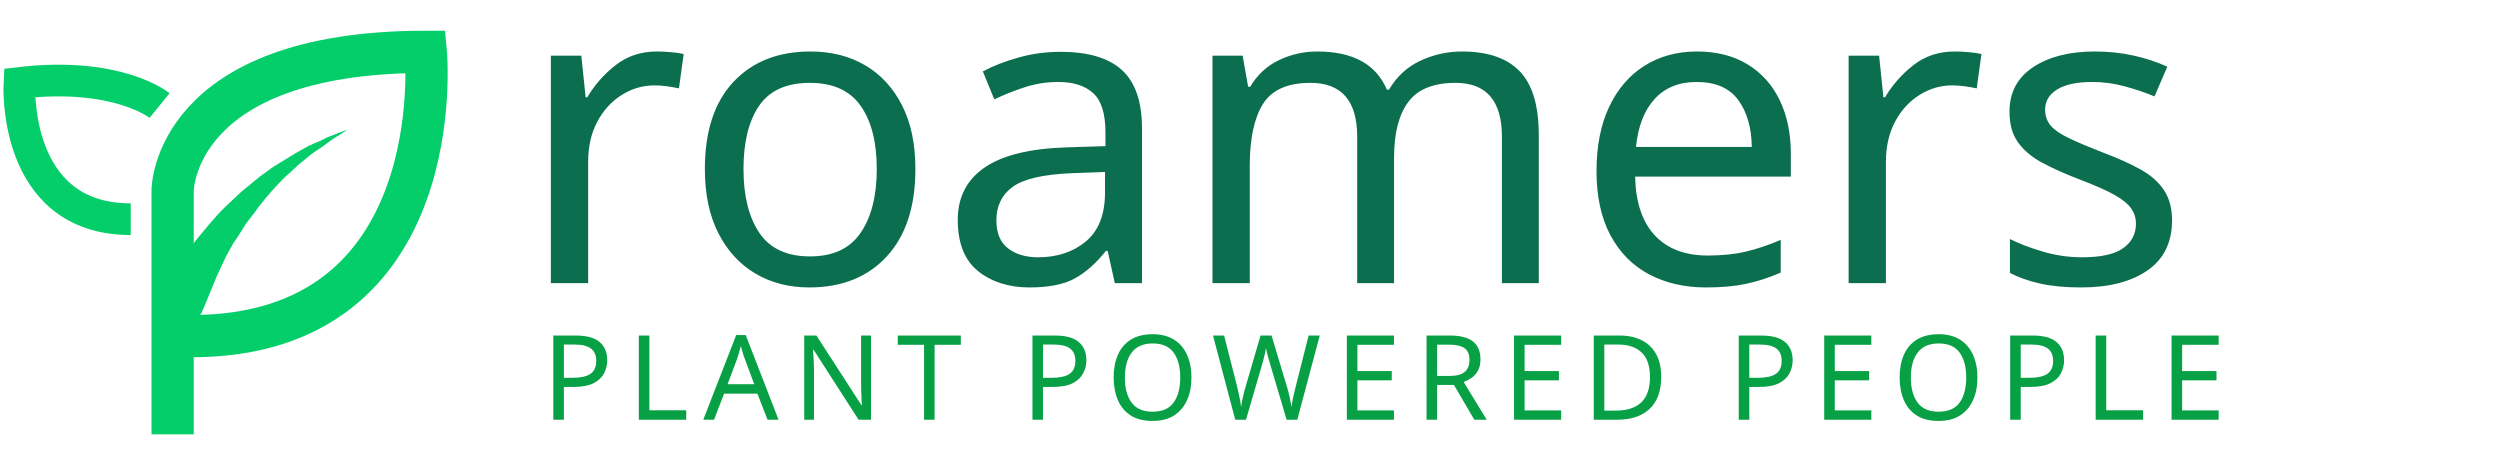
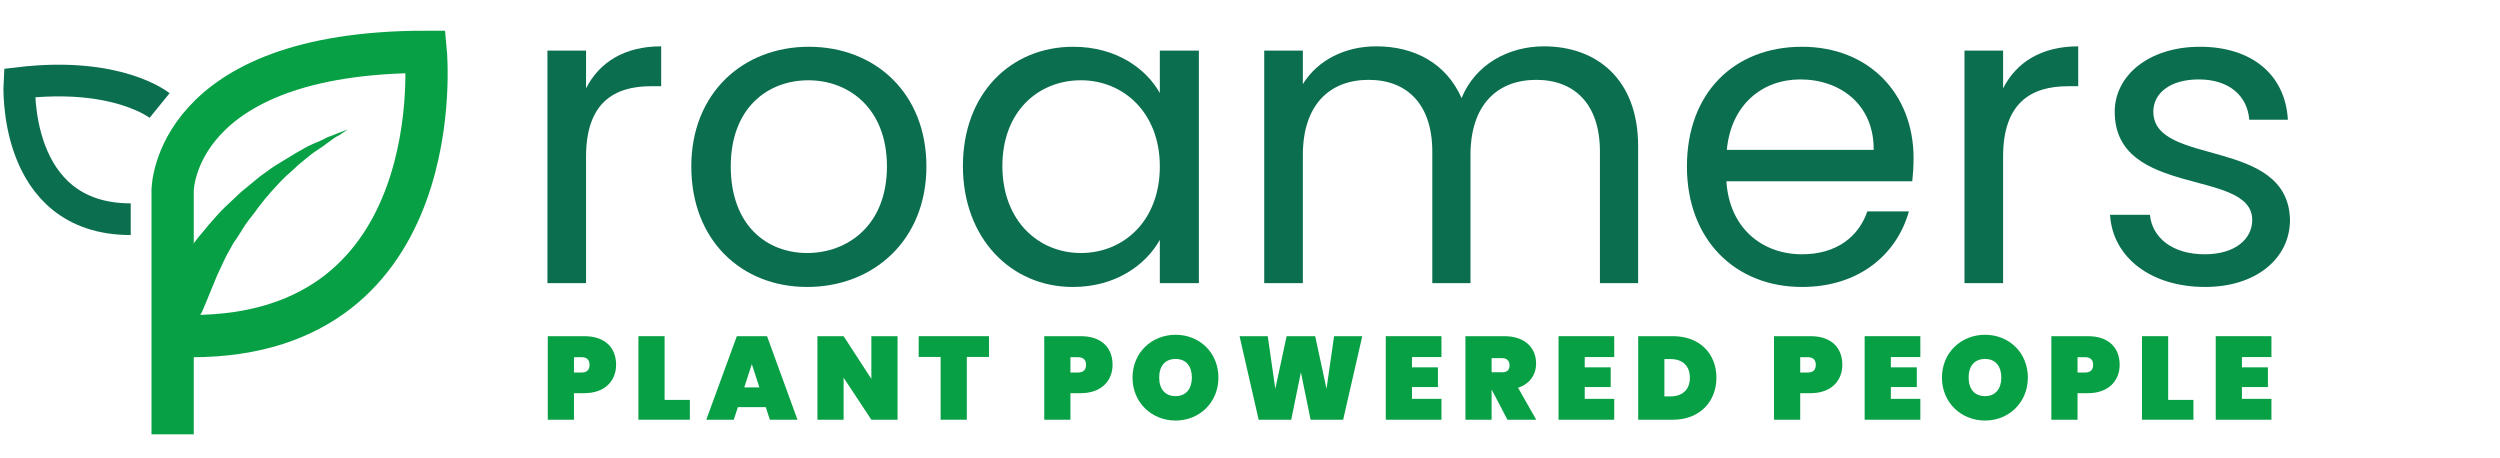
<svg xmlns="http://www.w3.org/2000/svg" version="1.1" id="Layer_1" x="0px" y="0px" width="354.949px" height="65px" viewBox="0 0 354.949 65" enable-background="new 0 0 354.949 65" xml:space="preserve">
  <path stroke="#03CE6A" stroke-width="6.653" stroke-miterlimit="10" d="M97.518,139.009" />
-   <path fill="none" stroke="#03CE6A" stroke-width="6" stroke-miterlimit="10" d="M24.509,61.669V27.044c0,0,0-19.685,35.943-19.685  c0,0,3.762,40.364-33.283,40.364" />
+   <path fill="none" stroke="#08A045" stroke-width="6" stroke-miterlimit="10" d="M24.509,61.669V27.044c0,0,0-19.685,35.943-19.685  c0,0,3.762,40.364-33.283,40.364" />
  <g>
-     <path fill="#03CE6A" d="M23.137,40.924c0,0,0.349-0.433,0.816-1.198s1.282-1.951,2.2-3.361c0.463-0.645,1.038-1.407,1.613-2.168   s1.269-1.507,1.954-2.374c0.682-0.758,1.38-1.612,2.17-2.367c0.802-0.755,1.592-1.498,2.394-2.252   c0.91-0.751,1.697-1.387,2.607-2.138c0.906-0.632,1.693-1.279,2.596-1.803s1.686-1.051,2.589-1.575   c0.792-0.419,1.575-0.947,2.364-1.258c0.789-0.312,1.457-0.615,2.018-0.933c0.557-0.199,1.115-0.409,1.565-0.611   c0.896-0.308,1.346-0.51,1.346-0.51s-0.453,0.322-1.249,0.849c-0.45,0.202-0.903,0.524-1.467,0.95s-1.129,0.852-1.813,1.275   c-0.672,0.423-1.363,1.061-2.038,1.592s-1.37,1.289-2.156,1.924c-0.679,0.639-1.373,1.396-2.056,2.155   c-0.682,0.758-1.38,1.612-1.954,2.374c-0.578,0.869-1.272,1.615-1.85,2.485c-0.578,0.869-1.048,1.742-1.622,2.492   c-0.47,0.873-0.937,1.626-1.296,2.394s-0.706,1.525-1.065,2.293c-0.595,1.42-1.075,2.628-1.437,3.492   c-0.362,0.876-0.595,1.42-0.595,1.42c-0.713,1.752-2.616,2.461-4.369,1.748c-1.752-0.713-2.461-2.616-1.748-4.369   C22.896,41.36,22.903,41.145,23.137,40.924L23.137,40.924z" />
+     <path fill="#08A045" d="M23.137,40.924c0,0,0.349-0.433,0.816-1.198s1.282-1.951,2.2-3.361c0.463-0.645,1.038-1.407,1.613-2.168   s1.269-1.507,1.954-2.374c0.682-0.758,1.38-1.612,2.17-2.367c0.802-0.755,1.592-1.498,2.394-2.252   c0.91-0.751,1.697-1.387,2.607-2.138c0.906-0.632,1.693-1.279,2.596-1.803s1.686-1.051,2.589-1.575   c0.792-0.419,1.575-0.947,2.364-1.258c0.789-0.312,1.457-0.615,2.018-0.933c0.557-0.199,1.115-0.409,1.565-0.611   c0.896-0.308,1.346-0.51,1.346-0.51s-0.453,0.322-1.249,0.849c-0.45,0.202-0.903,0.524-1.467,0.95s-1.129,0.852-1.813,1.275   c-0.672,0.423-1.363,1.061-2.038,1.592s-1.37,1.289-2.156,1.924c-0.679,0.639-1.373,1.396-2.056,2.155   c-0.682,0.758-1.38,1.612-1.954,2.374c-0.578,0.869-1.272,1.615-1.85,2.485c-0.578,0.869-1.048,1.742-1.622,2.492   c-0.47,0.873-0.937,1.626-1.296,2.394s-0.706,1.525-1.065,2.293c-0.595,1.42-1.075,2.628-1.437,3.492   c-0.362,0.876-0.595,1.42-0.595,1.42c-0.713,1.752-2.616,2.461-4.369,1.748c-1.752-0.713-2.461-2.616-1.748-4.369   C22.896,41.36,22.903,41.145,23.137,40.924L23.137,40.924z" />
  </g>
  <path fill="none" stroke="#03CE6A" stroke-width="1.106" stroke-miterlimit="10" d="M18.758,38.666" />
-   <path fill="none" stroke="#03CE6A" stroke-width="4.5" stroke-miterlimit="10" d="M18.56,31.122  c-16.917,0-15.809-19.344-15.809-19.344c13.934-1.653,19.907,3.205,19.907,3.205" />
-   <text transform="matrix(1 0 0 1 73.0844 40.2014)" fill="#0B6E4F" font-family="'Poppins-Regular'" font-size="60.255">roamers</text>
-   <text transform="matrix(1 0 0 1 76.9354 59.5925)" fill="#08A045" font-family="'Poppins-Black'" font-size="16.755" letter-spacing="2">PLANT POWERED PEOPLE</text>
+   <path fill="none" stroke="#0B6E4F" stroke-width="4.5" stroke-miterlimit="10" d="M18.56,31.122  c-16.917,0-15.809-19.344-15.809-19.344c13.934-1.653,19.907,3.205,19.907,3.205" />
+   <g enable-background="new    ">
+     <path fill="#0B6E4F" d="M83.207,40.201h-5.483V7.181h5.483v5.362c1.868-3.676,5.423-5.965,10.666-5.965v5.664h-1.446   c-5.242,0-9.219,2.35-9.219,10.002V40.201z" />
+     <path fill="#0B6E4F" d="M114.6,40.743c-9.34,0-16.45-6.628-16.45-17.112c0-10.425,7.352-16.992,16.691-16.992   c9.4,0,16.691,6.567,16.691,16.992C131.533,34.115,124,40.743,114.6,40.743z M114.6,35.923c5.725,0,11.328-3.917,11.328-12.292   c0-8.315-5.483-12.232-11.147-12.232c-5.784,0-11.027,3.917-11.027,12.232C103.754,32.006,108.875,35.923,114.6,35.923z" />
+     <path fill="#0B6E4F" d="M152.38,6.639c6.146,0,10.364,3.133,12.292,6.567V7.181h5.544v33.021h-5.544v-6.146   c-1.988,3.556-6.267,6.688-12.353,6.688c-8.797,0-15.606-6.93-15.606-17.173C136.713,13.267,143.523,6.639,152.38,6.639z    M153.465,11.398c-6.026,0-11.147,4.398-11.147,12.172s5.121,12.353,11.147,12.353c6.025,0,11.207-4.52,11.207-12.292   C164.672,15.978,159.491,11.398,153.465,11.398z" />
+     <path fill="#0B6E4F" d="M227.158,21.521c0-6.749-3.615-10.184-9.038-10.184c-5.544,0-9.34,3.556-9.34,10.666v18.197h-5.423v-18.68   c0-6.749-3.616-10.184-9.039-10.184c-5.544,0-9.34,3.556-9.34,10.666v18.197h-5.483V7.181h5.483v4.76   c2.169-3.495,6.086-5.362,10.425-5.362c5.423,0,9.942,2.41,12.111,7.351c1.929-4.76,6.628-7.351,11.689-7.351   c7.532,0,13.378,4.699,13.378,14.16v19.463h-5.424V21.521z" />
+     <path fill="#0B6E4F" d="M255.839,40.743c-9.4,0-16.33-6.628-16.33-17.112c0-10.425,6.688-16.992,16.33-16.992   c9.581,0,15.848,6.748,15.848,15.787c0,1.205-0.061,2.169-0.181,3.313h-26.393c0.422,6.688,5.121,10.364,10.726,10.364   c4.94,0,8.074-2.53,9.279-6.086h5.905C269.336,36.043,264.033,40.743,255.839,40.743z M245.173,21.28h20.85   c0.06-6.447-4.761-10.003-10.425-10.003C250.234,11.277,245.775,14.833,245.173,21.28z" />
+     <path fill="#0B6E4F" d="M284.399,40.201h-5.483V7.181h5.483v5.362c1.868-3.676,5.423-5.965,10.666-5.965v5.664h-1.446   c-5.242,0-9.22,2.35-9.22,10.002V40.201z" />
+     <path fill="#0B6E4F" d="M313.081,40.743c-7.713,0-13.137-4.218-13.498-10.243h5.664c0.302,3.193,3.134,5.604,7.773,5.604   c4.338,0,6.749-2.169,6.749-4.881c0-7.352-19.523-3.073-19.523-15.365c0-5.062,4.76-9.219,12.111-9.219   c7.291,0,12.111,3.916,12.474,10.363h-5.483c-0.241-3.313-2.772-5.725-7.171-5.725c-4.037,0-6.447,1.929-6.447,4.58   c0,7.833,19.161,3.555,19.402,15.365C325.132,36.646,320.372,40.743,313.081,40.743z" />
+   </g>
+   <g enable-background="new    ">
+     <path fill="#08A045" d="M82.967,55.823h-1.474v3.77h-3.719V47.73h5.193c2.982,0,4.507,1.676,4.507,4.071   C87.474,53.997,85.949,55.823,82.967,55.823z M82.548,52.892c0.837,0,1.156-0.437,1.156-1.09s-0.318-1.089-1.156-1.089h-1.056   v2.179H82.548z" />
+     <path fill="#08A045" d="M94.36,47.73v9.048h3.585v2.814h-7.305V47.73H94.36z" />
+     <path fill="#08A045" d="M108.72,57.8h-3.954l-0.586,1.793h-3.904l4.339-11.862h4.289l4.323,11.862h-3.921L108.72,57.8z    M106.743,51.701l-1.072,3.301h2.145L106.743,51.701z" />
+     <path fill="#08A045" d="M127.434,47.73v11.862h-3.72l-3.938-5.965v5.965h-3.719V47.73h3.719l3.938,6.065V47.73H127.434z" />
+     <path fill="#08A045" d="M130.434,47.73h9.985v2.949h-3.15v8.913h-3.719V50.68h-3.116V47.73z" />
+     <path fill="#08A045" d="M153.455,55.823h-1.475v3.77h-3.719V47.73h5.193c2.982,0,4.507,1.676,4.507,4.071   C157.962,53.997,156.437,55.823,153.455,55.823z M153.036,52.892c0.838,0,1.156-0.437,1.156-1.09s-0.318-1.089-1.156-1.089h-1.056   v2.179H153.036z" />
+     <path fill="#08A045" d="M166.91,59.71c-3.368,0-6.115-2.529-6.115-6.099c0-3.568,2.747-6.081,6.115-6.081   c3.384,0,6.081,2.513,6.081,6.081C172.991,57.181,170.261,59.71,166.91,59.71z M166.91,56.242c1.491,0,2.312-1.056,2.312-2.631   c0-1.608-0.82-2.646-2.312-2.646c-1.525,0-2.329,1.038-2.329,2.646C164.581,55.187,165.385,56.242,166.91,56.242z" />
+     <path fill="#08A045" d="M175.991,47.73h4.004l1.072,7.473l1.608-7.473h4.055l1.608,7.473l1.072-7.473h4.004l-2.714,11.862h-4.624   l-1.374-6.735l-1.374,6.735h-4.624L175.991,47.73z" />
+     <path fill="#08A045" d="M204.659,50.696h-4.188v1.458h3.686v2.798h-3.686v1.675h4.188v2.966h-7.908V47.73h7.908V50.696z" />
+     <path fill="#08A045" d="M213.589,47.73c2.982,0,4.507,1.709,4.507,3.888c0,1.558-0.871,2.881-2.562,3.435l2.58,4.54h-4.089   l-2.228-4.256h-0.018v4.256h-3.719V47.73H213.589z M213.254,50.847h-1.475v2.011h1.475c0.704,0,1.072-0.302,1.072-1.005   C214.326,51.249,213.958,50.847,213.254,50.847z" />
+     <path fill="#08A045" d="M229.188,50.696H225v1.458h3.686v2.798H225v1.675h4.188v2.966h-7.908V47.73h7.908V50.696z" />
+     <path fill="#08A045" d="M243.698,53.628c0,3.385-2.379,5.965-6.165,5.965h-4.942V47.73h4.942   C241.319,47.73,243.698,50.21,243.698,53.628z M237.198,56.275c1.642,0,2.73-0.922,2.73-2.647s-1.089-2.646-2.73-2.646h-0.888   v5.294H237.198z" />
+     <path fill="#08A045" d="M257.068,55.823h-1.475v3.77h-3.719V47.73h5.193c2.982,0,4.507,1.676,4.507,4.071   C261.575,53.997,260.051,55.823,257.068,55.823z M256.649,52.892c0.838,0,1.156-0.437,1.156-1.09s-0.318-1.089-1.156-1.089h-1.056   v2.179H256.649z" />
+     <path fill="#08A045" d="M272.651,50.696h-4.188v1.458h3.686v2.798h-3.686v1.675h4.188v2.966h-7.908V47.73h7.908V50.696z" />
+     <path fill="#08A045" d="M281.833,59.71c-3.368,0-6.115-2.529-6.115-6.099c0-3.568,2.747-6.081,6.115-6.081   c3.384,0,6.081,2.513,6.081,6.081C287.914,57.181,285.183,59.71,281.833,59.71z M281.833,56.242c1.491,0,2.312-1.056,2.312-2.631   c0-1.608-0.82-2.646-2.312-2.646c-1.524,0-2.329,1.038-2.329,2.646C279.504,55.187,280.308,56.242,281.833,56.242z" />
+     <path fill="#08A045" d="M296.443,55.823h-1.475v3.77h-3.719V47.73h5.193c2.982,0,4.507,1.676,4.507,4.071   C300.95,53.997,299.426,55.823,296.443,55.823z M296.024,52.892c0.838,0,1.156-0.437,1.156-1.09s-0.318-1.089-1.156-1.089h-1.056   v2.179H296.024z" />
+     <path fill="#08A045" d="M307.836,47.73v9.048h3.586v2.814h-7.305V47.73H307.836z" />
+     <path fill="#08A045" d="M322.498,50.696h-4.189v1.458h3.687v2.798h-3.687v1.675h4.189v2.966h-7.908V47.73h7.908V50.696z" />
+   </g>
</svg>
